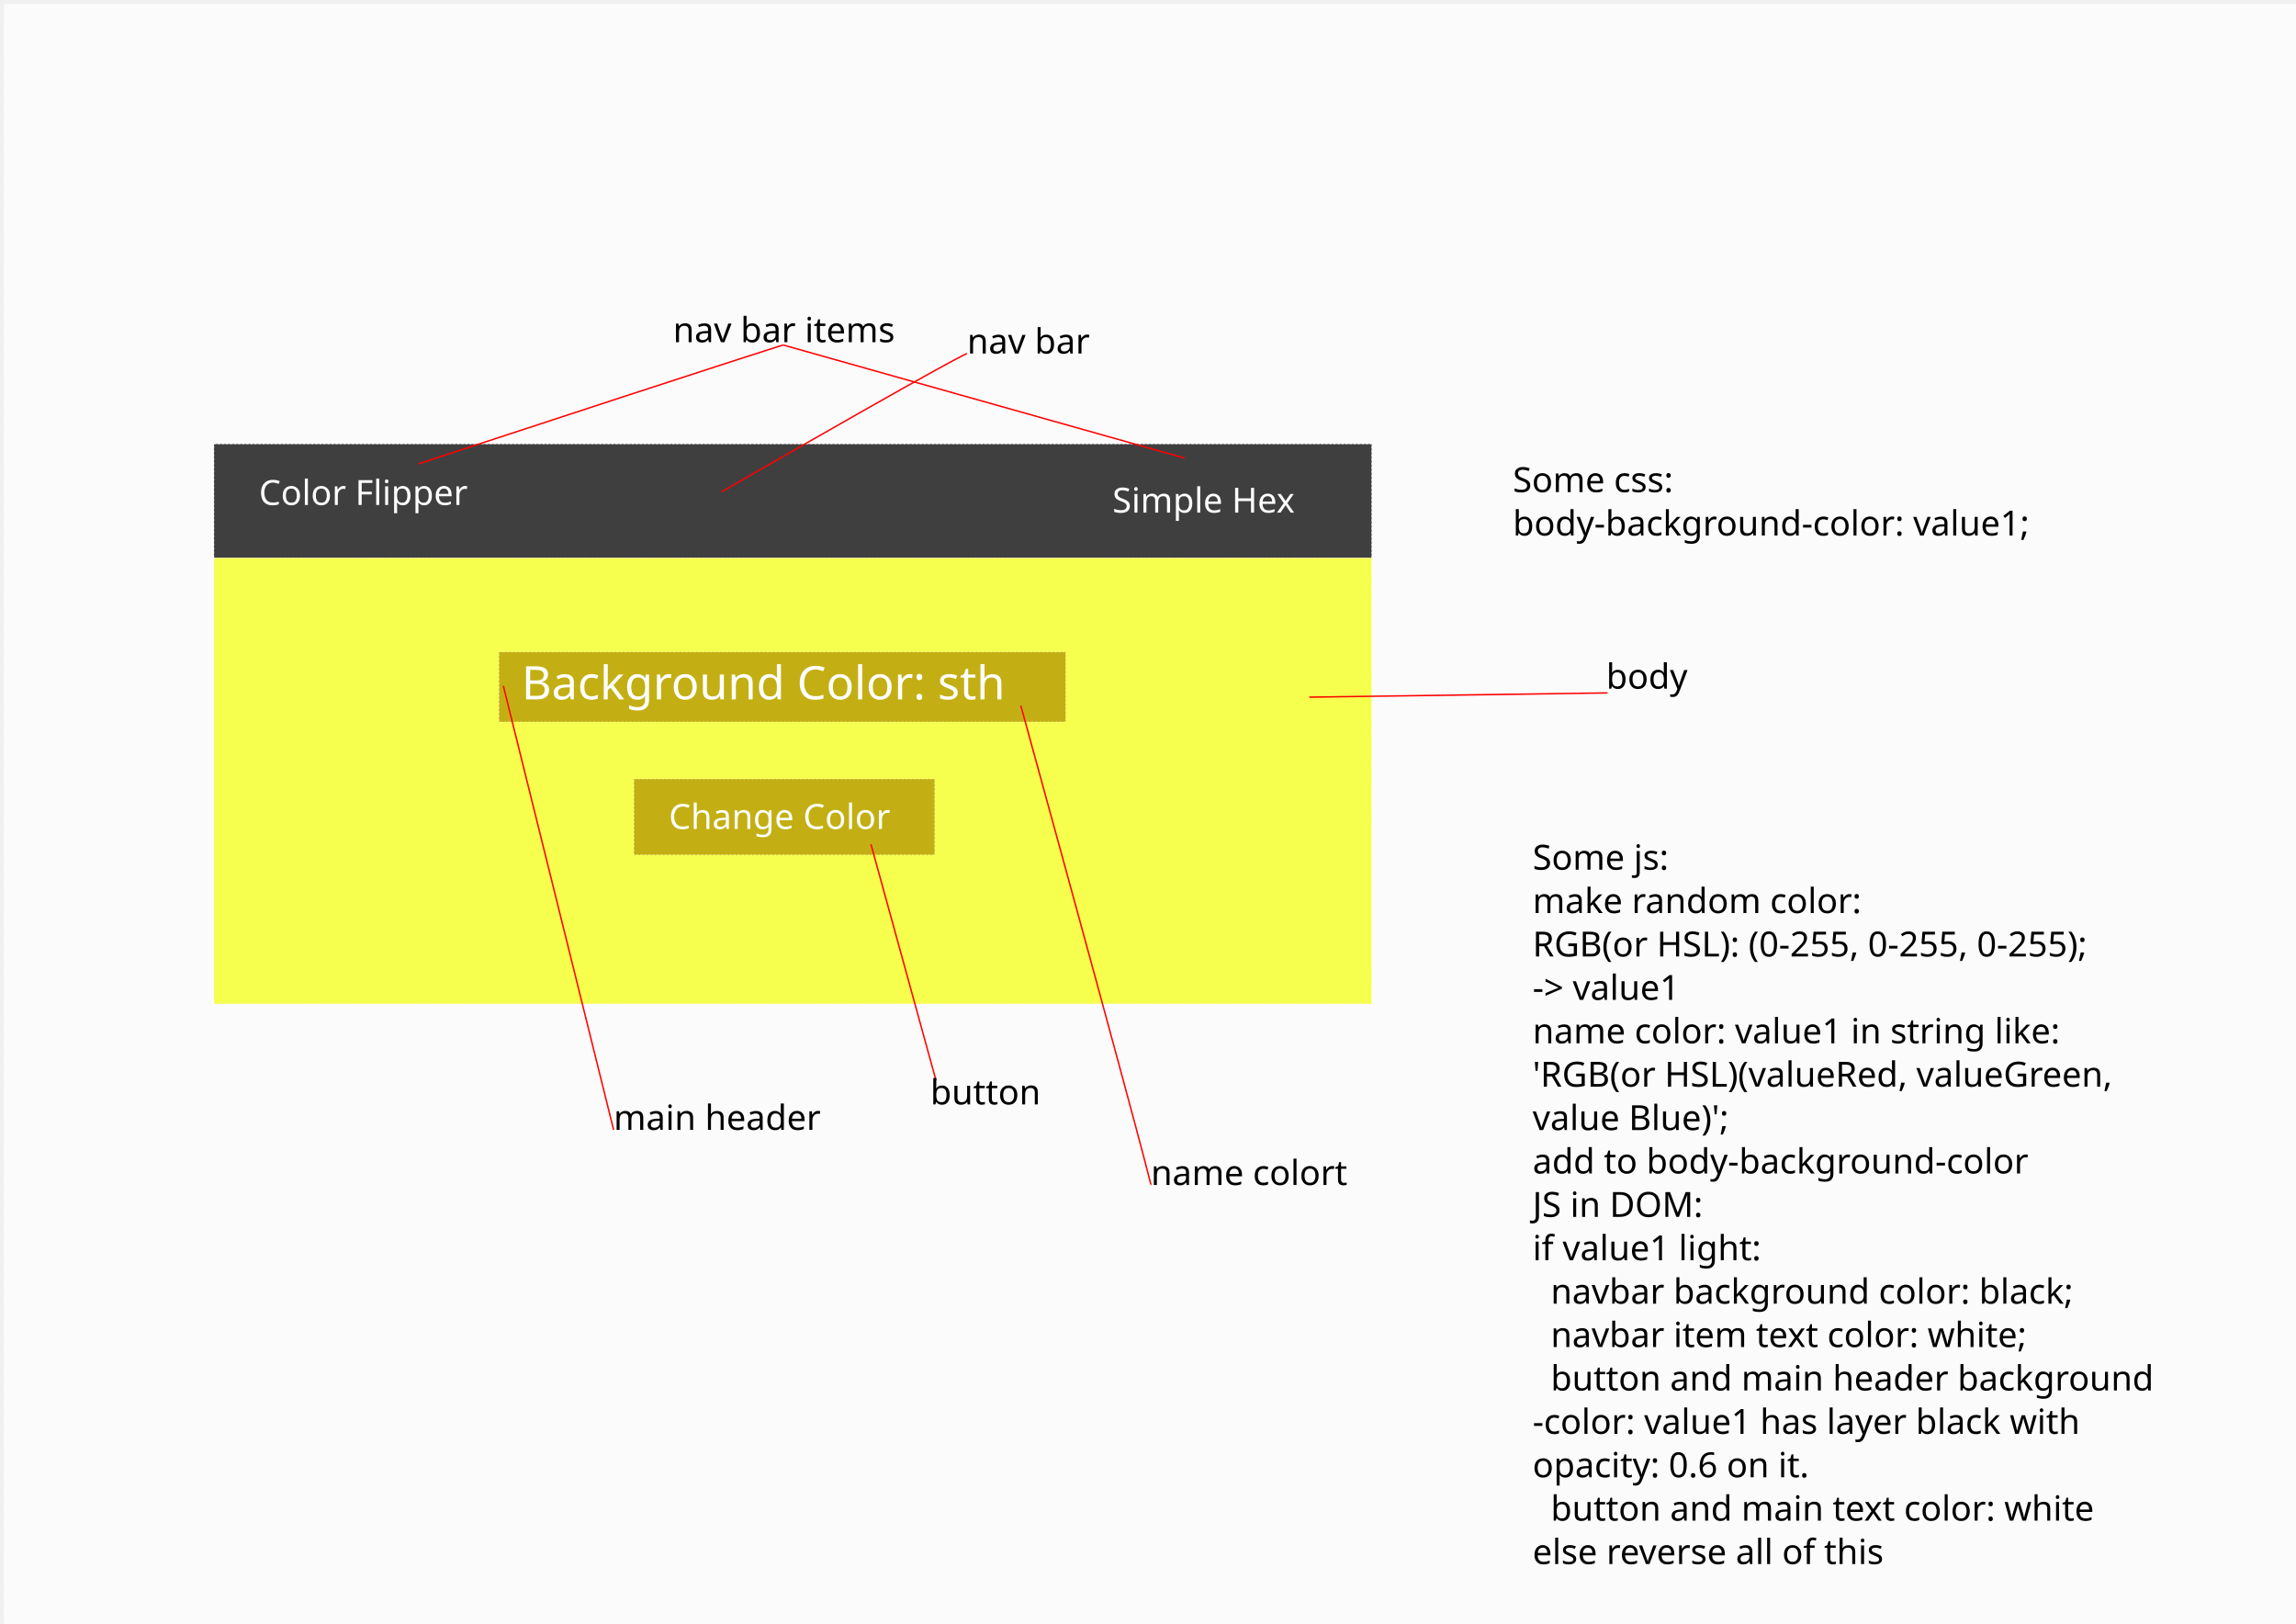
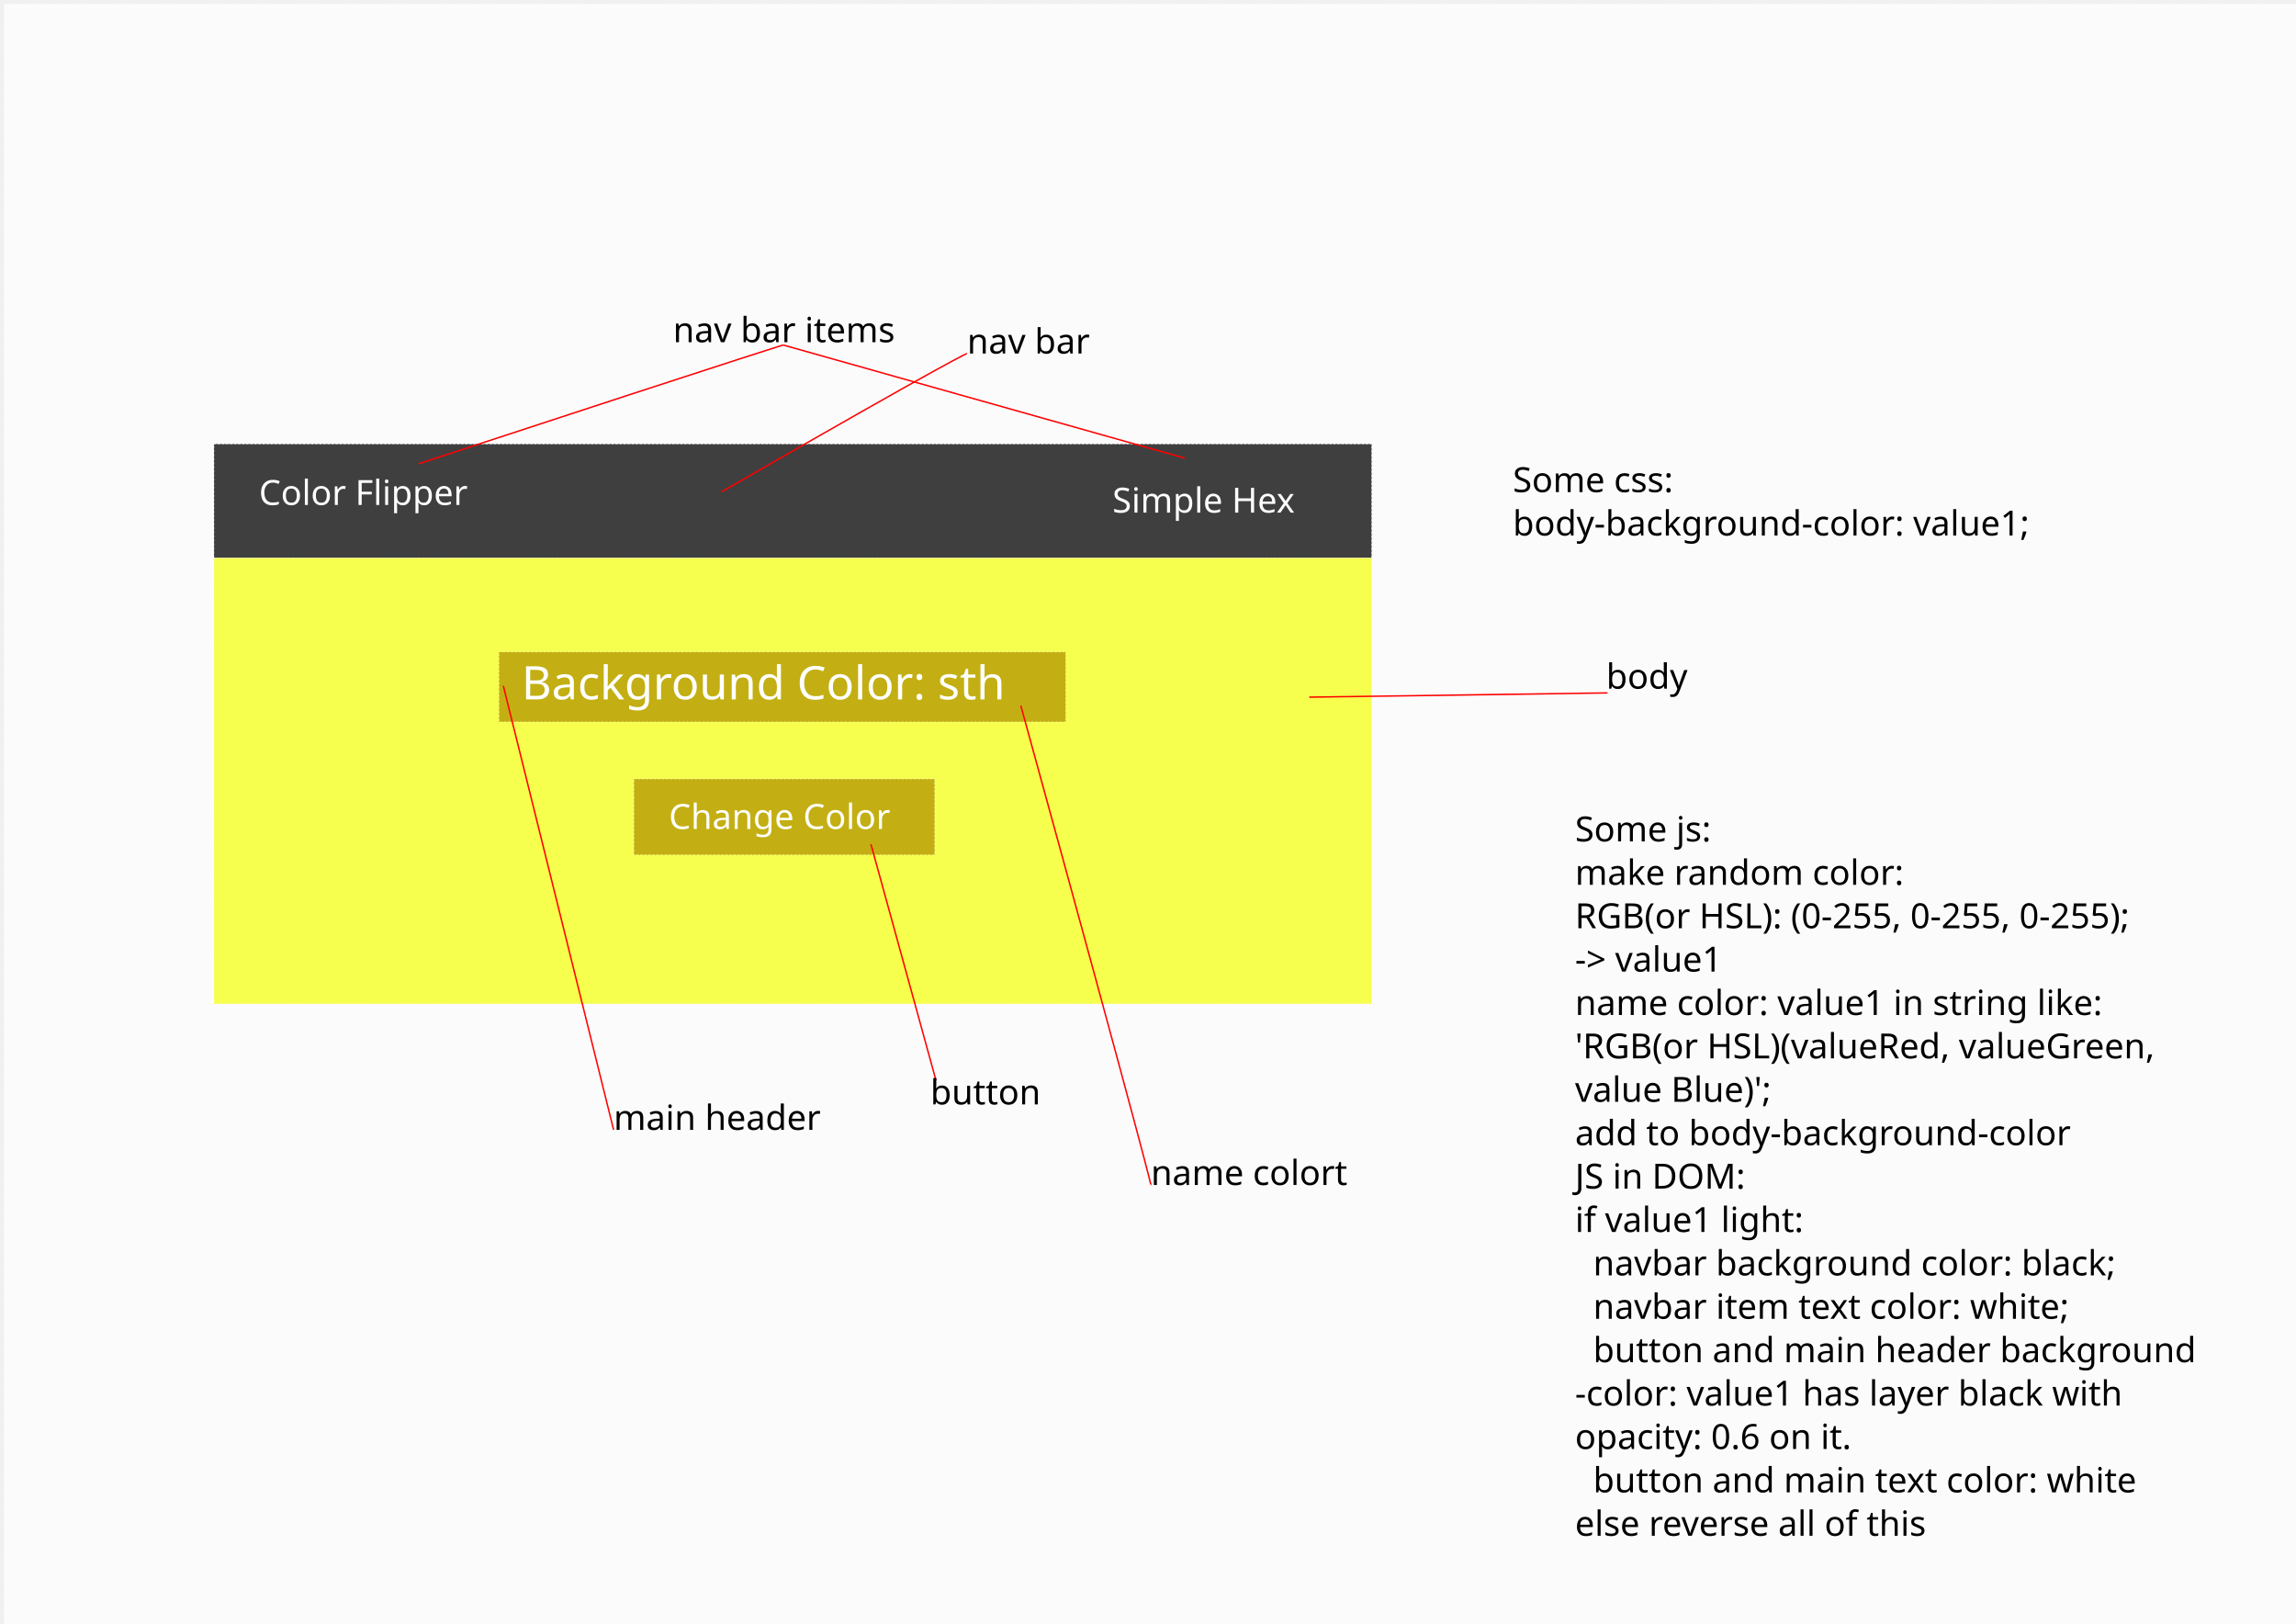
<svg xmlns="http://www.w3.org/2000/svg" width="420mm" height="297mm" viewBox="0 0 420 297" version="1.1" id="svg5">
  <defs id="defs2" />
  <g id="layer1">
    <rect style="opacity:0.752;fill:#ffffff;stroke:#ffffff;stroke-width:0.074;stroke-linejoin:round;stroke-dasharray:0.297, 0.297;paint-order:fill markers stroke" id="rect31" width="420.647" height="297.018" x="0.722" y="0.722" />
    <rect style="opacity:0.752;fill:#ffffff;stroke:#ffffff;stroke-width:0.093;stroke-linejoin:round;stroke-dasharray:0.371, 0.371;paint-order:fill markers stroke" id="rect3452" width="212.143" height="102.414" x="38.771" y="81.2" />
    <rect style="opacity:0.752;fill:#000000;stroke:#ffffff;stroke-width:0.093;stroke-linejoin:round;stroke-dasharray:0.371, 0.371;paint-order:fill markers stroke;fill-opacity:1" id="rect14396" width="211.777" height="20.849" x="39.137" y="81.2" />
    <text xml:space="preserve" style="font-size:6.35px;line-height:1.25;font-family:sans-serif;fill:#ffffff;fill-opacity:1;stroke-width:0.265" x="47.366" y="92.355" id="text6332">
      <tspan id="tspan6330" style="fill:#ffffff;fill-opacity:1;stroke-width:0.265;font-size:6.35px" x="47.366" y="92.355">Color Flipper</tspan>
    </text>
    <text xml:space="preserve" style="font-size:6.35px;line-height:1.25;font-family:sans-serif;fill:#ffffff;fill-opacity:1;stroke-width:0.265" x="203.491" y="93.752" id="text21762">
      <tspan id="tspan21760" style="font-size:6.35px;fill:#ffffff;fill-opacity:1;stroke-width:0.265" x="203.491" y="93.752">Simple Hex</tspan>
    </text>
    <rect style="opacity:0.752;fill:#f3ff13;fill-opacity:1;stroke:#ffffff;stroke-width:0.093;stroke-linejoin:round;stroke-dasharray:0.371, 0.371;paint-order:fill markers stroke" id="rect47530" width="211.777" height="81.565" x="39.137" y="102.048" />
    <rect style="opacity:0.752;fill:#b29500;fill-opacity:0.996;stroke:#ffffff;stroke-width:0.093;stroke-linejoin:round;stroke-dasharray:0.371, 0.371;paint-order:fill markers stroke" id="rect48910" width="103.694" height="12.802" x="91.258" y="119.239" />
    <text xml:space="preserve" style="font-size:8.467px;line-height:1.25;font-family:sans-serif;fill:#ffffff;fill-opacity:1;stroke-width:0.265" x="95.407" y="127.91" id="text42712">
      <tspan id="tspan42710" style="fill:#ffffff;fill-opacity:1;stroke-width:0.265" x="95.407" y="127.91">Background Color: sth</tspan>
    </text>
    <rect style="opacity:0.752;fill:#b29500;fill-opacity:0.996;stroke:#ffffff;stroke-width:0.093;stroke-linejoin:round;stroke-dasharray:0.371, 0.371;paint-order:fill markers stroke" id="rect51026" width="55.047" height="13.899" x="115.947" y="142.465" />
    <text xml:space="preserve" style="font-size:6.35px;line-height:1.25;font-family:sans-serif;stroke-width:0.265;fill:#ffffff;fill-opacity:1" x="122.348" y="151.609" id="text55938">
      <tspan id="tspan55936" style="stroke-width:0.265;fill:#ffffff;fill-opacity:1" x="122.348" y="151.609">Change Color</tspan>
    </text>
    <text xml:space="preserve" style="font-size:6.35px;line-height:1.25;font-family:sans-serif;stroke-width:0.265" x="276.738" y="90.005" id="text80592">
      <tspan id="tspan80590" style="stroke-width:0.265" x="276.738" y="90.005">Some css:</tspan>
      <tspan style="stroke-width:0.265" x="276.738" y="97.942" id="tspan80594">body-background-color: value1;</tspan>
    </text>
-     <g id="g237150" transform="translate(0.5172678,-4.914044)">
+     <g id="g237150" transform="translate(8.276284,-10.08672)">
      <text xml:space="preserve" style="font-size:6.35px;line-height:1.25;font-family:sans-serif;stroke-width:0.265" x="279.842" y="163.974" id="text84030">
        <tspan id="tspan84028" style="stroke-width:0.265" x="279.842" y="163.974">Some js:</tspan>
        <tspan style="stroke-width:0.265" x="279.842" y="171.911" id="tspan91694">make random color:</tspan>
        <tspan style="stroke-width:0.265" x="279.842" y="179.849" id="tspan91698">RGB(or HSL): (0-255, 0-255, 0-255);</tspan>
        <tspan style="stroke-width:0.265" x="279.842" y="187.786" id="tspan2058">-&gt; value1 </tspan>
        <tspan style="stroke-width:0.265" x="279.842" y="195.724" id="tspan84032">name color: value1 in string like:</tspan>
        <tspan style="stroke-width:0.265" x="279.842" y="203.661" id="tspan30697">'RGB(or HSL)(valueRed, valueGreen,</tspan>
        <tspan style="stroke-width:0.265" x="279.842" y="211.599" id="tspan40379">value Blue)';</tspan>
        <tspan style="stroke-width:0.265" x="279.842" y="219.536" id="tspan30699">add to body-background-color</tspan>
        <tspan style="stroke-width:0.265" x="279.842" y="227.474" id="tspan99782">JS in DOM:</tspan>
        <tspan style="stroke-width:0.265" x="279.842" y="235.411" id="tspan243144">if value1 light:</tspan>
        <tspan style="stroke-width:0.265" x="279.842" y="243.349" id="tspan87426">  navbar background color: black;</tspan>
        <tspan style="stroke-width:0.265" x="279.842" y="251.286" id="tspan191685">  navbar item text color: white;</tspan>
        <tspan style="stroke-width:0.265" x="279.842" y="259.224" id="tspan107996">  button and main header background</tspan>
        <tspan style="stroke-width:0.265" x="279.842" y="267.161" id="tspan200251">-color: value1 has layer black with </tspan>
        <tspan style="stroke-width:0.265" x="279.842" y="275.099" id="tspan200253">opacity: 0.6 on it.</tspan>
        <tspan style="stroke-width:0.265" x="279.842" y="283.036" id="tspan206365">  button and main text color: white</tspan>
        <tspan style="stroke-width:0.265" x="279.842" y="290.974" id="tspan234407">else reverse all of this</tspan>
        <tspan style="stroke-width:0.265" x="279.842" y="298.911" id="tspan203681" />
        <tspan style="stroke-width:0.265" x="279.842" y="306.849" id="tspan84658" />
      </text>
      <text xml:space="preserve" style="font-size:6.35px;line-height:1.25;font-family:sans-serif;stroke-width:0.265" x="312.43" y="186.992" id="text95476">
        <tspan id="tspan95474" style="stroke-width:0.265" x="312.43" y="186.992" />
        <tspan style="stroke-width:0.265" x="312.43" y="194.93" id="tspan95478" />
      </text>
      <text xml:space="preserve" style="font-size:6.35px;line-height:1.25;font-family:sans-serif;white-space:pre;inline-size:108.133;stroke-width:0.265" x="280.359" y="195.527" id="text102402" transform="translate(-1.551803,16.0353)" />
    </g>
    <path style="fill:none;stroke:#ff0000;stroke-width:0.265px;stroke-linecap:butt;stroke-linejoin:miter;stroke-opacity:1" d="m 131.903,90.005 c 44.485,-25.605 45.002,-25.346 45.002,-25.346" id="path115275" />
    <text xml:space="preserve" style="font-size:6.35px;line-height:1.25;font-family:sans-serif;stroke-width:0.265" x="176.906" y="64.658" id="text118207">
      <tspan id="tspan118205" style="stroke-width:0.265" x="176.906" y="64.658">nav bar</tspan>
    </text>
    <path style="fill:none;stroke:#ff0000;stroke-width:0.265px;stroke-linecap:butt;stroke-linejoin:miter;stroke-opacity:1" d="m 239.495,127.507 c 54.313,-0.776 54.572,-0.776 54.572,-0.776" id="path120450" />
    <text xml:space="preserve" style="font-size:6.35px;line-height:1.25;font-family:sans-serif;stroke-width:0.265" x="293.808" y="125.955" id="text124378">
      <tspan id="tspan124376" style="stroke-width:0.265" x="293.808" y="125.955">body</tspan>
    </text>
    <path style="fill:none;stroke:#ff0000;stroke-width:0.265px;stroke-linecap:butt;stroke-linejoin:miter;stroke-opacity:1" d="M 76.556,84.832 C 143.542,62.848 143.283,63.107 143.283,63.107 l 73.452,20.691" id="path131019" />
    <text xml:space="preserve" style="font-size:6.35px;line-height:1.25;font-family:sans-serif;stroke-width:0.265" x="123.11" y="62.589" id="text133663">
      <tspan id="tspan133661" style="stroke-width:0.265" x="123.11" y="62.589">nav bar items</tspan>
    </text>
    <path style="fill:none;stroke:#ff0000;stroke-width:0.265px;stroke-linecap:butt;stroke-linejoin:miter;stroke-opacity:1" d="m 159.318,154.404 11.897,43.192" id="path138006" />
    <text xml:space="preserve" style="font-size:6.35px;line-height:1.25;font-family:sans-serif;stroke-width:0.265" x="170.181" y="201.993" id="text139126">
      <tspan id="tspan139124" style="stroke-width:0.265" x="170.181" y="201.993">button</tspan>
    </text>
    <path style="fill:none;stroke:#ff0000;stroke-width:0.265px;stroke-linecap:butt;stroke-linejoin:miter;stroke-opacity:1" d="M 92.074,125.437 112.247,206.648" id="path142001" />
    <text xml:space="preserve" style="font-size:6.35px;line-height:1.25;font-family:sans-serif;stroke-width:0.265" x="112.247" y="206.648" id="text146223">
      <tspan id="tspan146221" style="stroke-width:0.265" x="112.247" y="206.648">main header</tspan>
    </text>
    <path style="fill:none;stroke:#ff0000;stroke-width:0.265px;stroke-linecap:butt;stroke-linejoin:miter;stroke-opacity:1" d="m 186.734,129.058 c 24.053,87.418 23.794,87.677 23.794,87.677" id="path8957" />
    <text xml:space="preserve" style="font-size:6.35px;line-height:1.25;font-family:sans-serif;stroke-width:0.265" x="210.528" y="216.735" id="text9843">
      <tspan id="tspan9841" style="stroke-width:0.265" x="210.528" y="216.735">name colort</tspan>
    </text>
  </g>
</svg>
